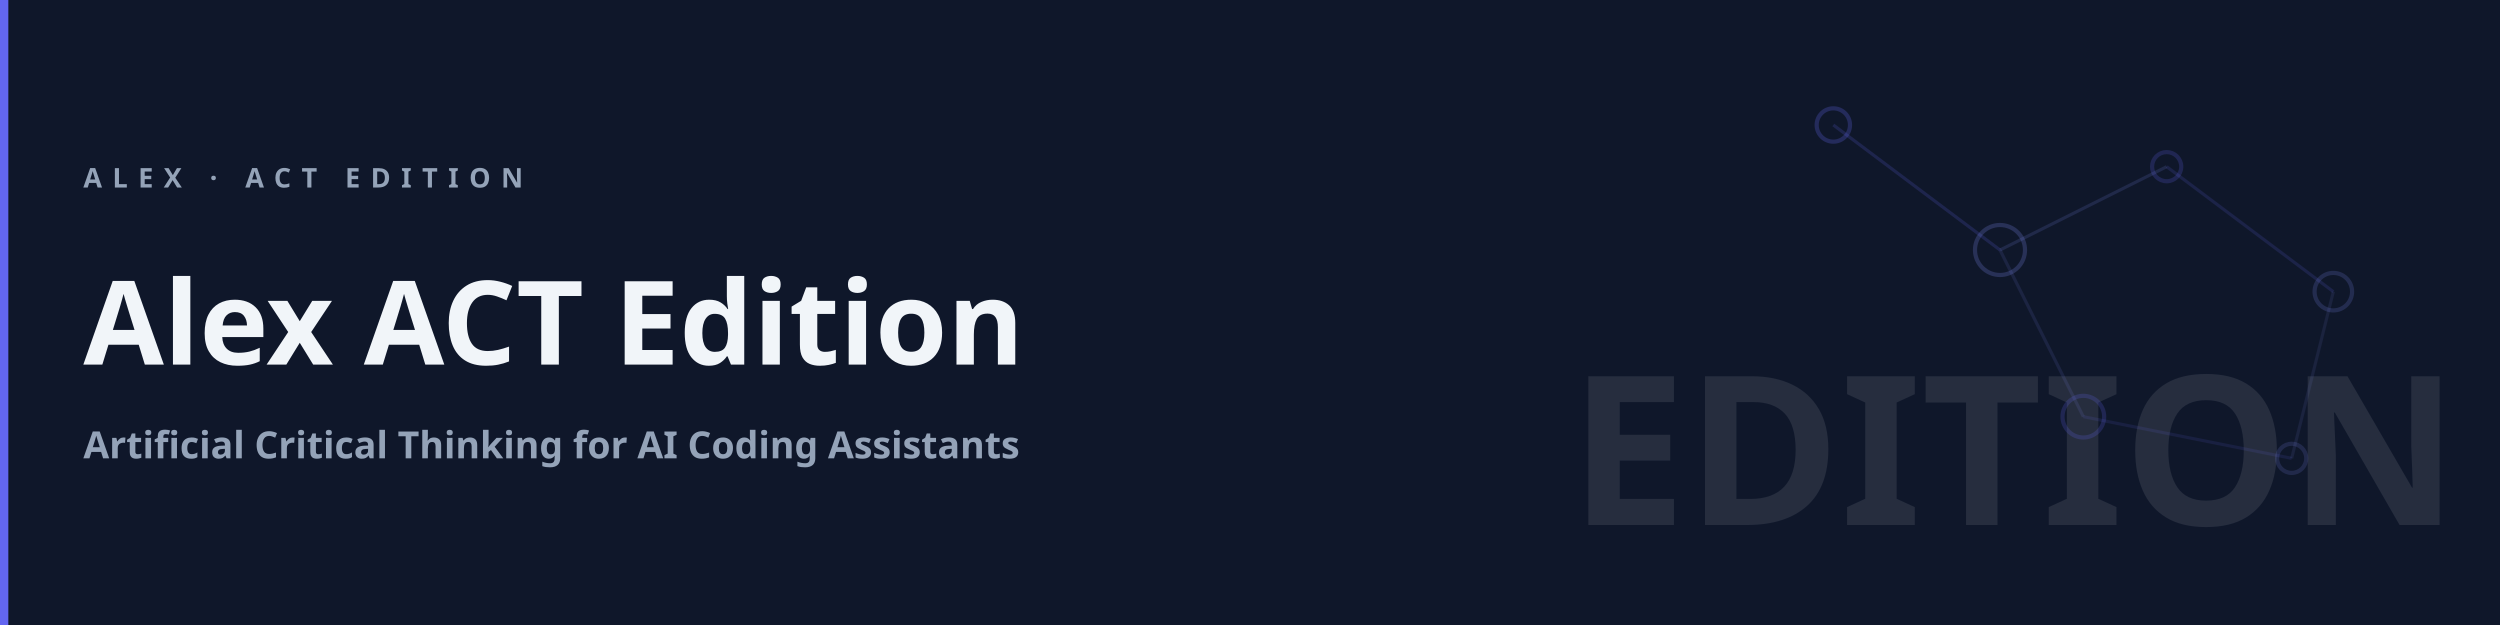
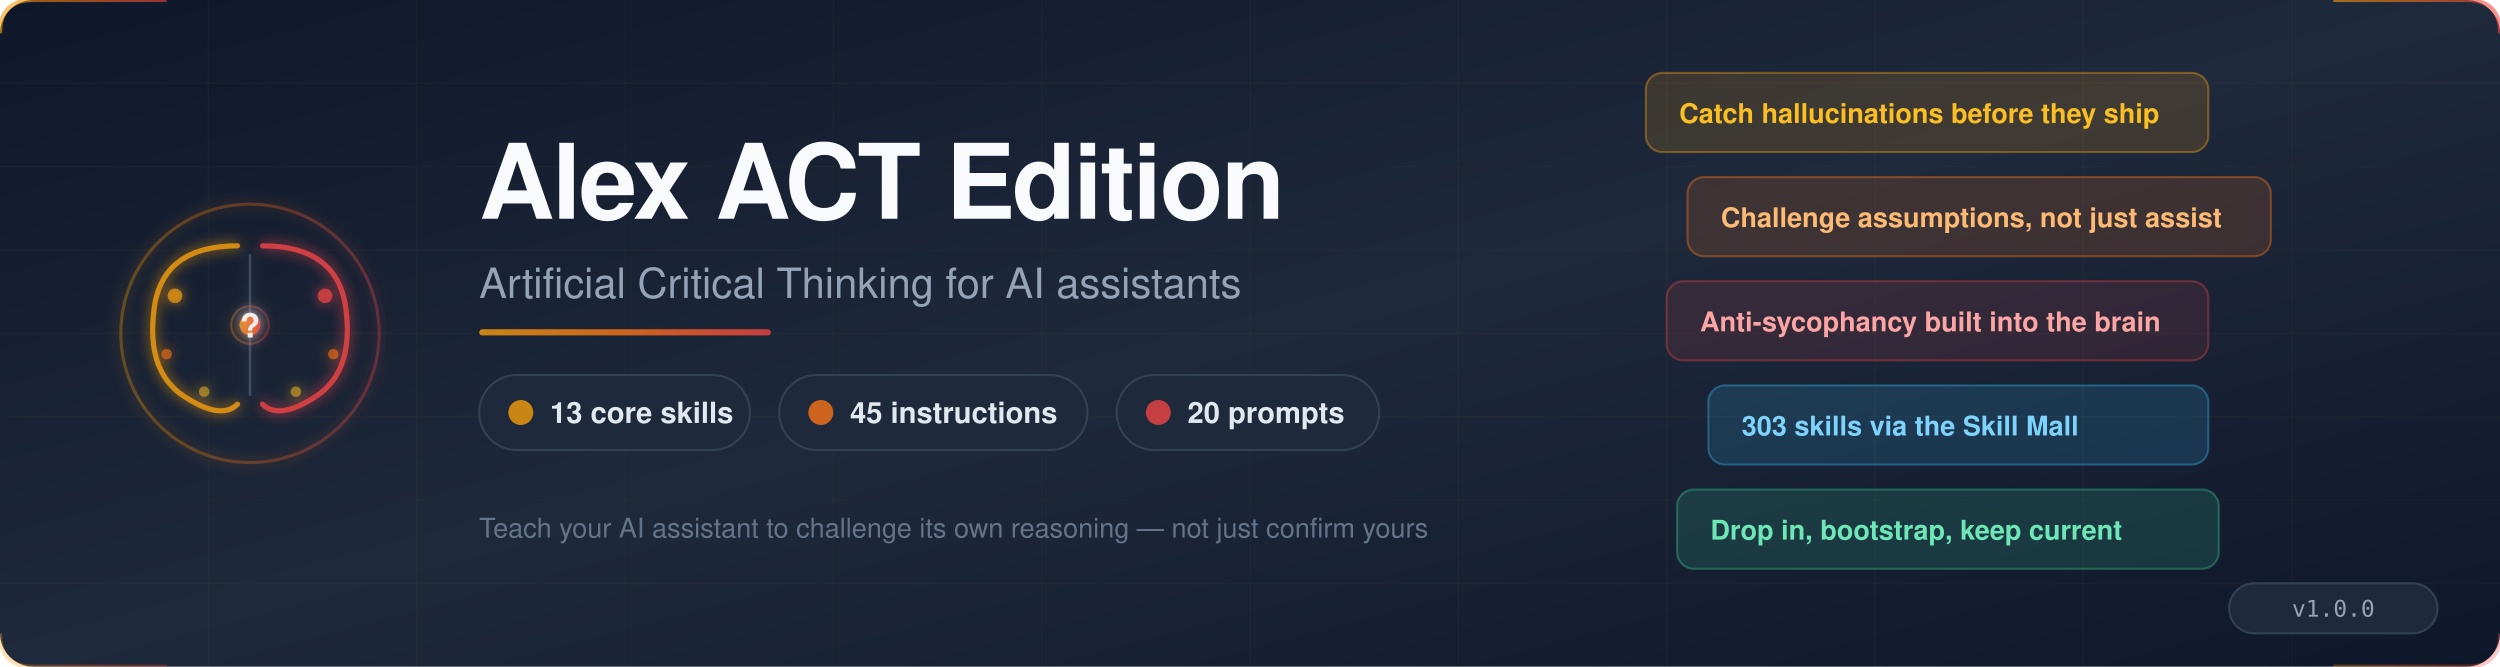
- <svg xmlns="http://www.w3.org/2000/svg" viewBox="0 0 1200 300" width="1200" height="300" role="img" aria-label="Alex ACT Edition — Artificial Critical Thinking for AI Coding Assistants">
-   <rect width="1200" height="300" fill="#0f172a" />
-   <rect x="0" y="0" width="4" height="300" fill="#6366f1" />
-   <text x="1180" y="252" font-family="'Segoe UI', system-ui, sans-serif" font-size="100" font-weight="800" fill="#f1f5f9" opacity="0.10" text-anchor="end">EDITION</text>
-   <line x1="880" y1="60" x2="960" y2="120" stroke="#6366f1" stroke-width="1.5" opacity="0.18" />
-   <line x1="960" y1="120" x2="1040" y2="80" stroke="#818cf8" stroke-width="1.5" opacity="0.15" />
-   <line x1="1040" y1="80" x2="1120" y2="140" stroke="#6366f1" stroke-width="1.5" opacity="0.15" />
-   <line x1="960" y1="120" x2="1000" y2="200" stroke="#818cf8" stroke-width="1.5" opacity="0.12" />
-   <line x1="1000" y1="200" x2="1100" y2="220" stroke="#6366f1" stroke-width="1.5" opacity="0.12" />
-   <line x1="1120" y1="140" x2="1100" y2="220" stroke="#818cf8" stroke-width="1.5" opacity="0.10" />
-   <circle cx="880" cy="60" r="8" fill="none" stroke="#6366f1" stroke-width="2" opacity="0.25" />
-   <circle cx="960" cy="120" r="12" fill="none" stroke="#818cf8" stroke-width="2" opacity="0.22" />
-   <circle cx="1040" cy="80" r="7" fill="none" stroke="#6366f1" stroke-width="2" opacity="0.20" />
-   <circle cx="1120" cy="140" r="9" fill="none" stroke="#818cf8" stroke-width="2" opacity="0.18" />
-   <circle cx="1000" cy="200" r="10" fill="none" stroke="#6366f1" stroke-width="2" opacity="0.20" />
-   <circle cx="1100" cy="220" r="7" fill="none" stroke="#818cf8" stroke-width="2" opacity="0.16" />
-   <text x="40" y="90" font-family="'Segoe UI', system-ui, sans-serif" font-size="13" font-weight="700" fill="#94a3b8" letter-spacing="5">ALEX · ACT EDITION</text>
-   <text x="40" y="175" font-family="'Segoe UI', system-ui, sans-serif" font-size="56" font-weight="700" fill="#f1f5f9">Alex ACT Edition</text>
-   <text x="40" y="220" font-family="'Segoe UI', system-ui, sans-serif" font-size="18" font-weight="600" fill="#94a3b8">Artificial Critical Thinking for AI Coding Assistants</text>
+ <svg xmlns="http://www.w3.org/2000/svg" viewBox="0 0 1200 320" width="1200" height="320" role="img" aria-label="Alex ACT Edition — Artificial Critical Thinking for AI Assistants">
+   <defs>
+     <linearGradient id="bg" x1="0%" y1="0%" x2="100%" y2="100%">
+       <stop offset="0%" style="stop-color:#0f172a" />
+       <stop offset="50%" style="stop-color:#1e293b" />
+       <stop offset="100%" style="stop-color:#0f172a" />
+     </linearGradient>
+     <linearGradient id="accent" x1="0%" y1="0%" x2="100%" y2="0%">
+       <stop offset="0%" style="stop-color:#f59e0b" />
+       <stop offset="50%" style="stop-color:#f97316" />
+       <stop offset="100%" style="stop-color:#ef4444" />
+     </linearGradient>
+     <filter id="glow">
+       <feGaussianBlur stdDeviation="3" result="blur" />
+       <feMerge>
+         <feMergeNode in="blur" />
+         <feMergeNode in="SourceGraphic" />
+       </feMerge>
+     </filter>
+   </defs>
+   <rect width="1200" height="320" rx="16" fill="url(#bg)" />
+   <g opacity="0.04" stroke="#f59e0b" stroke-width="0.5">
+     <line x1="0" y1="40" x2="1200" y2="40" />
+     <line x1="0" y1="80" x2="1200" y2="80" />
+     <line x1="0" y1="120" x2="1200" y2="120" />
+     <line x1="0" y1="160" x2="1200" y2="160" />
+     <line x1="0" y1="200" x2="1200" y2="200" />
+     <line x1="0" y1="240" x2="1200" y2="240" />
+     <line x1="0" y1="280" x2="1200" y2="280" />
+     <line x1="100" y1="0" x2="100" y2="320" />
+     <line x1="200" y1="0" x2="200" y2="320" />
+     <line x1="300" y1="0" x2="300" y2="320" />
+     <line x1="400" y1="0" x2="400" y2="320" />
+     <line x1="500" y1="0" x2="500" y2="320" />
+     <line x1="600" y1="0" x2="600" y2="320" />
+     <line x1="700" y1="0" x2="700" y2="320" />
+     <line x1="800" y1="0" x2="800" y2="320" />
+     <line x1="900" y1="0" x2="900" y2="320" />
+     <line x1="1000" y1="0" x2="1000" y2="320" />
+     <line x1="1100" y1="0" x2="1100" y2="320" />
+   </g>
+   <path d="M0,16 Q0,0 16,0 L80,0" fill="none" stroke="url(#accent)" stroke-width="2" opacity="0.6" />
+   <path d="M0,16 L0,80" fill="none" stroke="url(#accent)" stroke-width="2" opacity="0.6" />
+   <path d="M1120,0 L1184,0 Q1200,0 1200,16" fill="none" stroke="url(#accent)" stroke-width="2" opacity="0.6" />
+   <path d="M1200,16 L1200,80" fill="none" stroke="url(#accent)" stroke-width="2" opacity="0.6" />
+   <path d="M0,304 Q0,320 16,320 L80,320" fill="none" stroke="url(#accent)" stroke-width="2" opacity="0.3" />
+   <path d="M0,240 L0,304" fill="none" stroke="url(#accent)" stroke-width="2" opacity="0.3" />
+   <path d="M1120,320 L1184,320 Q1200,320 1200,304" fill="none" stroke="url(#accent)" stroke-width="2" opacity="0.3" />
+   <path d="M1200,240 L1200,304" fill="none" stroke="url(#accent)" stroke-width="2" opacity="0.3" />
+   <g transform="translate(120, 160)" filter="url(#glow)">
+     <circle cx="0" cy="0" r="62" fill="none" stroke="url(#accent)" stroke-width="1.5" opacity="0.3" />
+     <path d="M-6,-42 Q-42,-42 -46,-12 Q-50,18 -32,30 Q-14,42 -6,34" fill="none" stroke="#f59e0b" stroke-width="2.5" stroke-linecap="round" opacity="0.8" />
+     <path d="M6,-42 Q42,-42 46,-12 Q50,18 32,30 Q14,42 6,34" fill="none" stroke="#ef4444" stroke-width="2.5" stroke-linecap="round" opacity="0.8" />
+     <line x1="0" y1="-38" x2="0" y2="30" stroke="#94a3b8" stroke-width="1.2" opacity="0.3" />
+     <circle cx="-36" cy="-18" r="3.5" fill="#f59e0b" opacity="0.7" />
+     <circle cx="-40" cy="10" r="2.5" fill="#f97316" opacity="0.6" />
+     <circle cx="-22" cy="28" r="2.5" fill="#fbbf24" opacity="0.5" />
+     <circle cx="36" cy="-18" r="3.5" fill="#ef4444" opacity="0.7" />
+     <circle cx="40" cy="10" r="2.5" fill="#f97316" opacity="0.6" />
+     <circle cx="22" cy="28" r="2.5" fill="#fbbf24" opacity="0.5" />
+     <circle cx="0" cy="-4" r="5" fill="url(#accent)" opacity="0.8" />
+     <circle cx="0" cy="-4" r="9" fill="none" stroke="url(#accent)" stroke-width="1" opacity="0.3" />
+     <text x="0" y="2" font-family="Segoe UI, Helvetica, Arial, sans-serif" font-size="16" font-weight="700" fill="#f8fafc" text-anchor="middle" opacity="0.9">?</text>
+   </g>
+   <text x="230" y="105" font-family="Segoe UI, Helvetica, Arial, sans-serif" font-size="50" font-weight="700" fill="#f8fafc" letter-spacing="-1">Alex ACT Edition</text>
+   <text x="230" y="143" font-family="Segoe UI, Helvetica, Arial, sans-serif" font-size="20" fill="#94a3b8" font-weight="400">Artificial Critical Thinking for AI assistants</text>
+   <rect x="230" y="158" width="140" height="3" rx="1.5" fill="url(#accent)" opacity="0.8" />
+   <g transform="translate(230, 180)">
+     <rect x="0" y="0" width="130" height="36" rx="18" fill="#1e293b" stroke="#334155" stroke-width="1" />
+     <circle cx="20" cy="18" r="6" fill="#f59e0b" opacity="0.8" />
+     <text x="34" y="23" font-family="Segoe UI, Helvetica, Arial, sans-serif" font-size="14" font-weight="600" fill="#e2e8f0">13 core skills</text>
+     <rect x="144" y="0" width="148" height="36" rx="18" fill="#1e293b" stroke="#334155" stroke-width="1" />
+     <circle cx="164" cy="18" r="6" fill="#f97316" opacity="0.8" />
+     <text x="178" y="23" font-family="Segoe UI, Helvetica, Arial, sans-serif" font-size="14" font-weight="600" fill="#e2e8f0">45 instructions</text>
+     <rect x="306" y="0" width="126" height="36" rx="18" fill="#1e293b" stroke="#334155" stroke-width="1" />
+     <circle cx="326" cy="18" r="6" fill="#ef4444" opacity="0.8" />
+     <text x="340" y="23" font-family="Segoe UI, Helvetica, Arial, sans-serif" font-size="14" font-weight="600" fill="#e2e8f0">20 prompts</text>
+   </g>
+   <text x="230" y="258" font-family="Segoe UI, Helvetica, Arial, sans-serif" font-size="13" fill="#64748b">Teach your AI assistant to challenge its own reasoning — not just confirm yours</text>
+   <g transform="translate(790, 35)">
+     <rect x="0" y="0" width="270" height="38" rx="8" fill="#f59e0b" opacity="0.15" />
+     <rect x="0" y="0" width="270" height="38" rx="8" fill="none" stroke="#f59e0b" stroke-width="1" opacity="0.4" />
+     <text x="16" y="24" font-family="Segoe UI, Helvetica, Arial, sans-serif" font-size="13" font-weight="600" fill="#fbbf24">Catch hallucinations before they ship</text>
+     <rect x="20" y="50" width="280" height="38" rx="8" fill="#f97316" opacity="0.15" />
+     <rect x="20" y="50" width="280" height="38" rx="8" fill="none" stroke="#f97316" stroke-width="1" opacity="0.4" />
+     <text x="36" y="74" font-family="Segoe UI, Helvetica, Arial, sans-serif" font-size="13" font-weight="600" fill="#fdba74">Challenge assumptions, not just assist</text>
+     <rect x="10" y="100" width="260" height="38" rx="8" fill="#ef4444" opacity="0.12" />
+     <rect x="10" y="100" width="260" height="38" rx="8" fill="none" stroke="#ef4444" stroke-width="1" opacity="0.35" />
+     <text x="26" y="124" font-family="Segoe UI, Helvetica, Arial, sans-serif" font-size="13" font-weight="600" fill="#fca5a5">Anti-sycophancy built into the brain</text>
+     <rect x="30" y="150" width="240" height="38" rx="8" fill="#38bdf8" opacity="0.15" />
+     <rect x="30" y="150" width="240" height="38" rx="8" fill="none" stroke="#38bdf8" stroke-width="1" opacity="0.35" />
+     <text x="46" y="174" font-family="Segoe UI, Helvetica, Arial, sans-serif" font-size="13" font-weight="600" fill="#7dd3fc">303 skills via the Skill Mall</text>
+     <rect x="15" y="200" width="260" height="38" rx="8" fill="#34d399" opacity="0.15" />
+     <rect x="15" y="200" width="260" height="38" rx="8" fill="none" stroke="#34d399" stroke-width="1" opacity="0.35" />
+     <text x="31" y="224" font-family="Segoe UI, Helvetica, Arial, sans-serif" font-size="13" font-weight="600" fill="#6ee7b7">Drop in, bootstrap, keep current</text>
+   </g>
+   <rect x="1070" y="280" width="100" height="24" rx="12" fill="#1e293b" stroke="#334155" stroke-width="1" />
+   <text x="1120" y="296" font-family="Consolas, monospace" font-size="11" fill="#94a3b8" text-anchor="middle">v1.0.0</text>
</svg>
